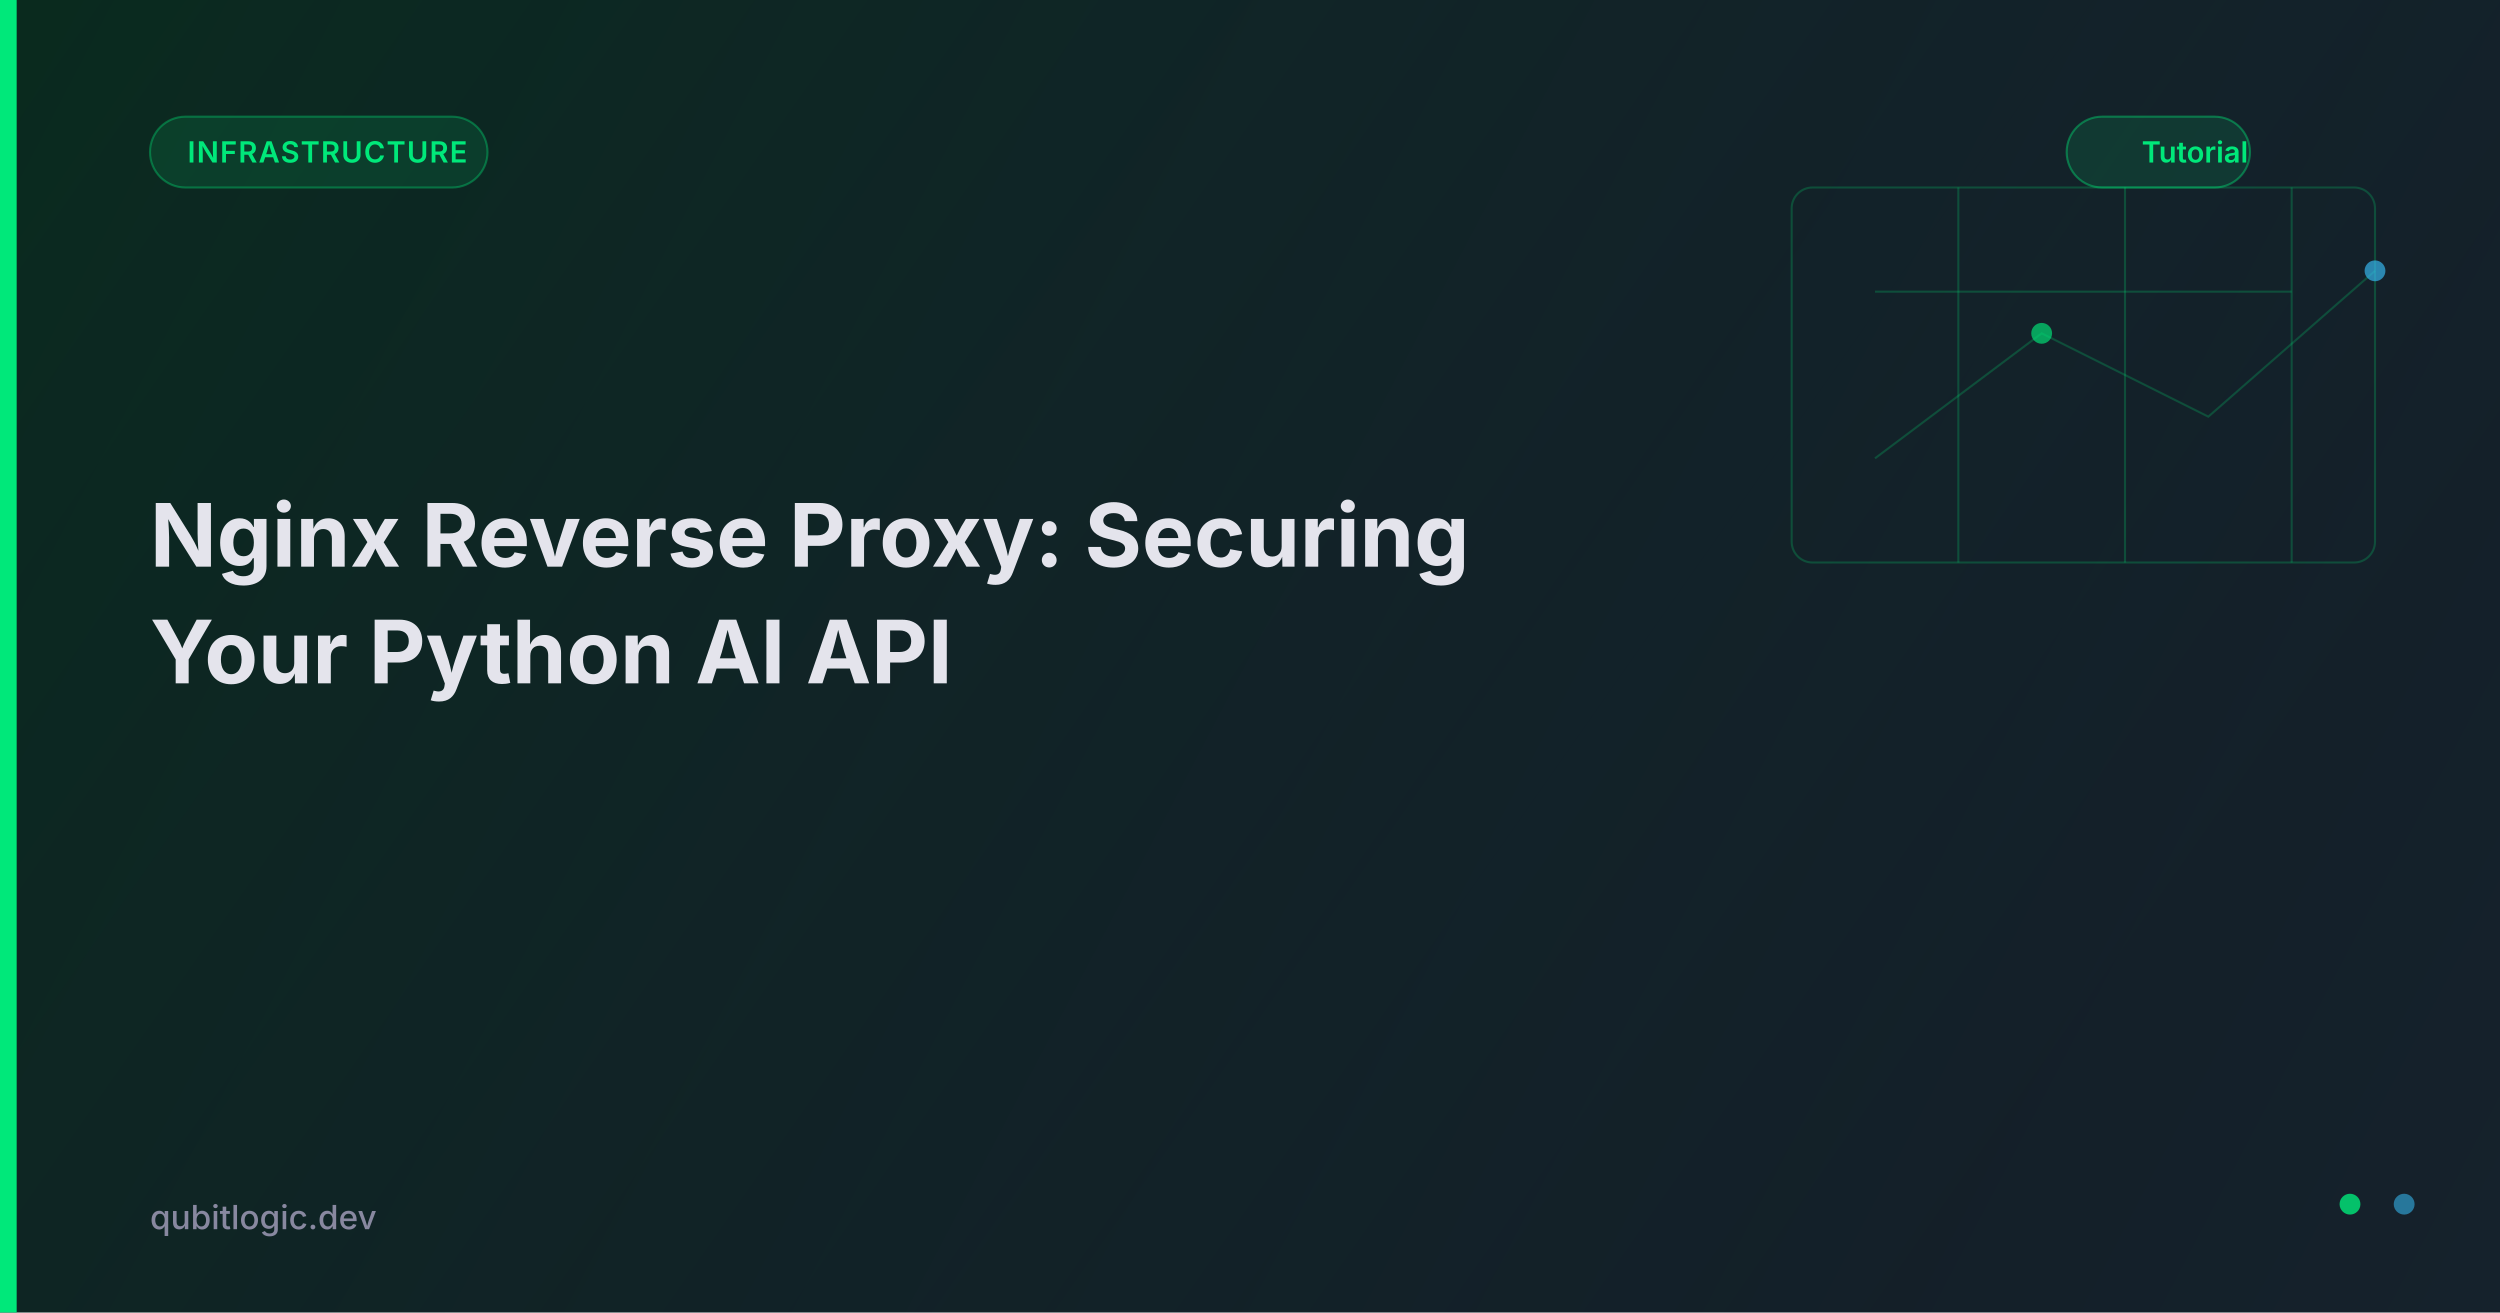
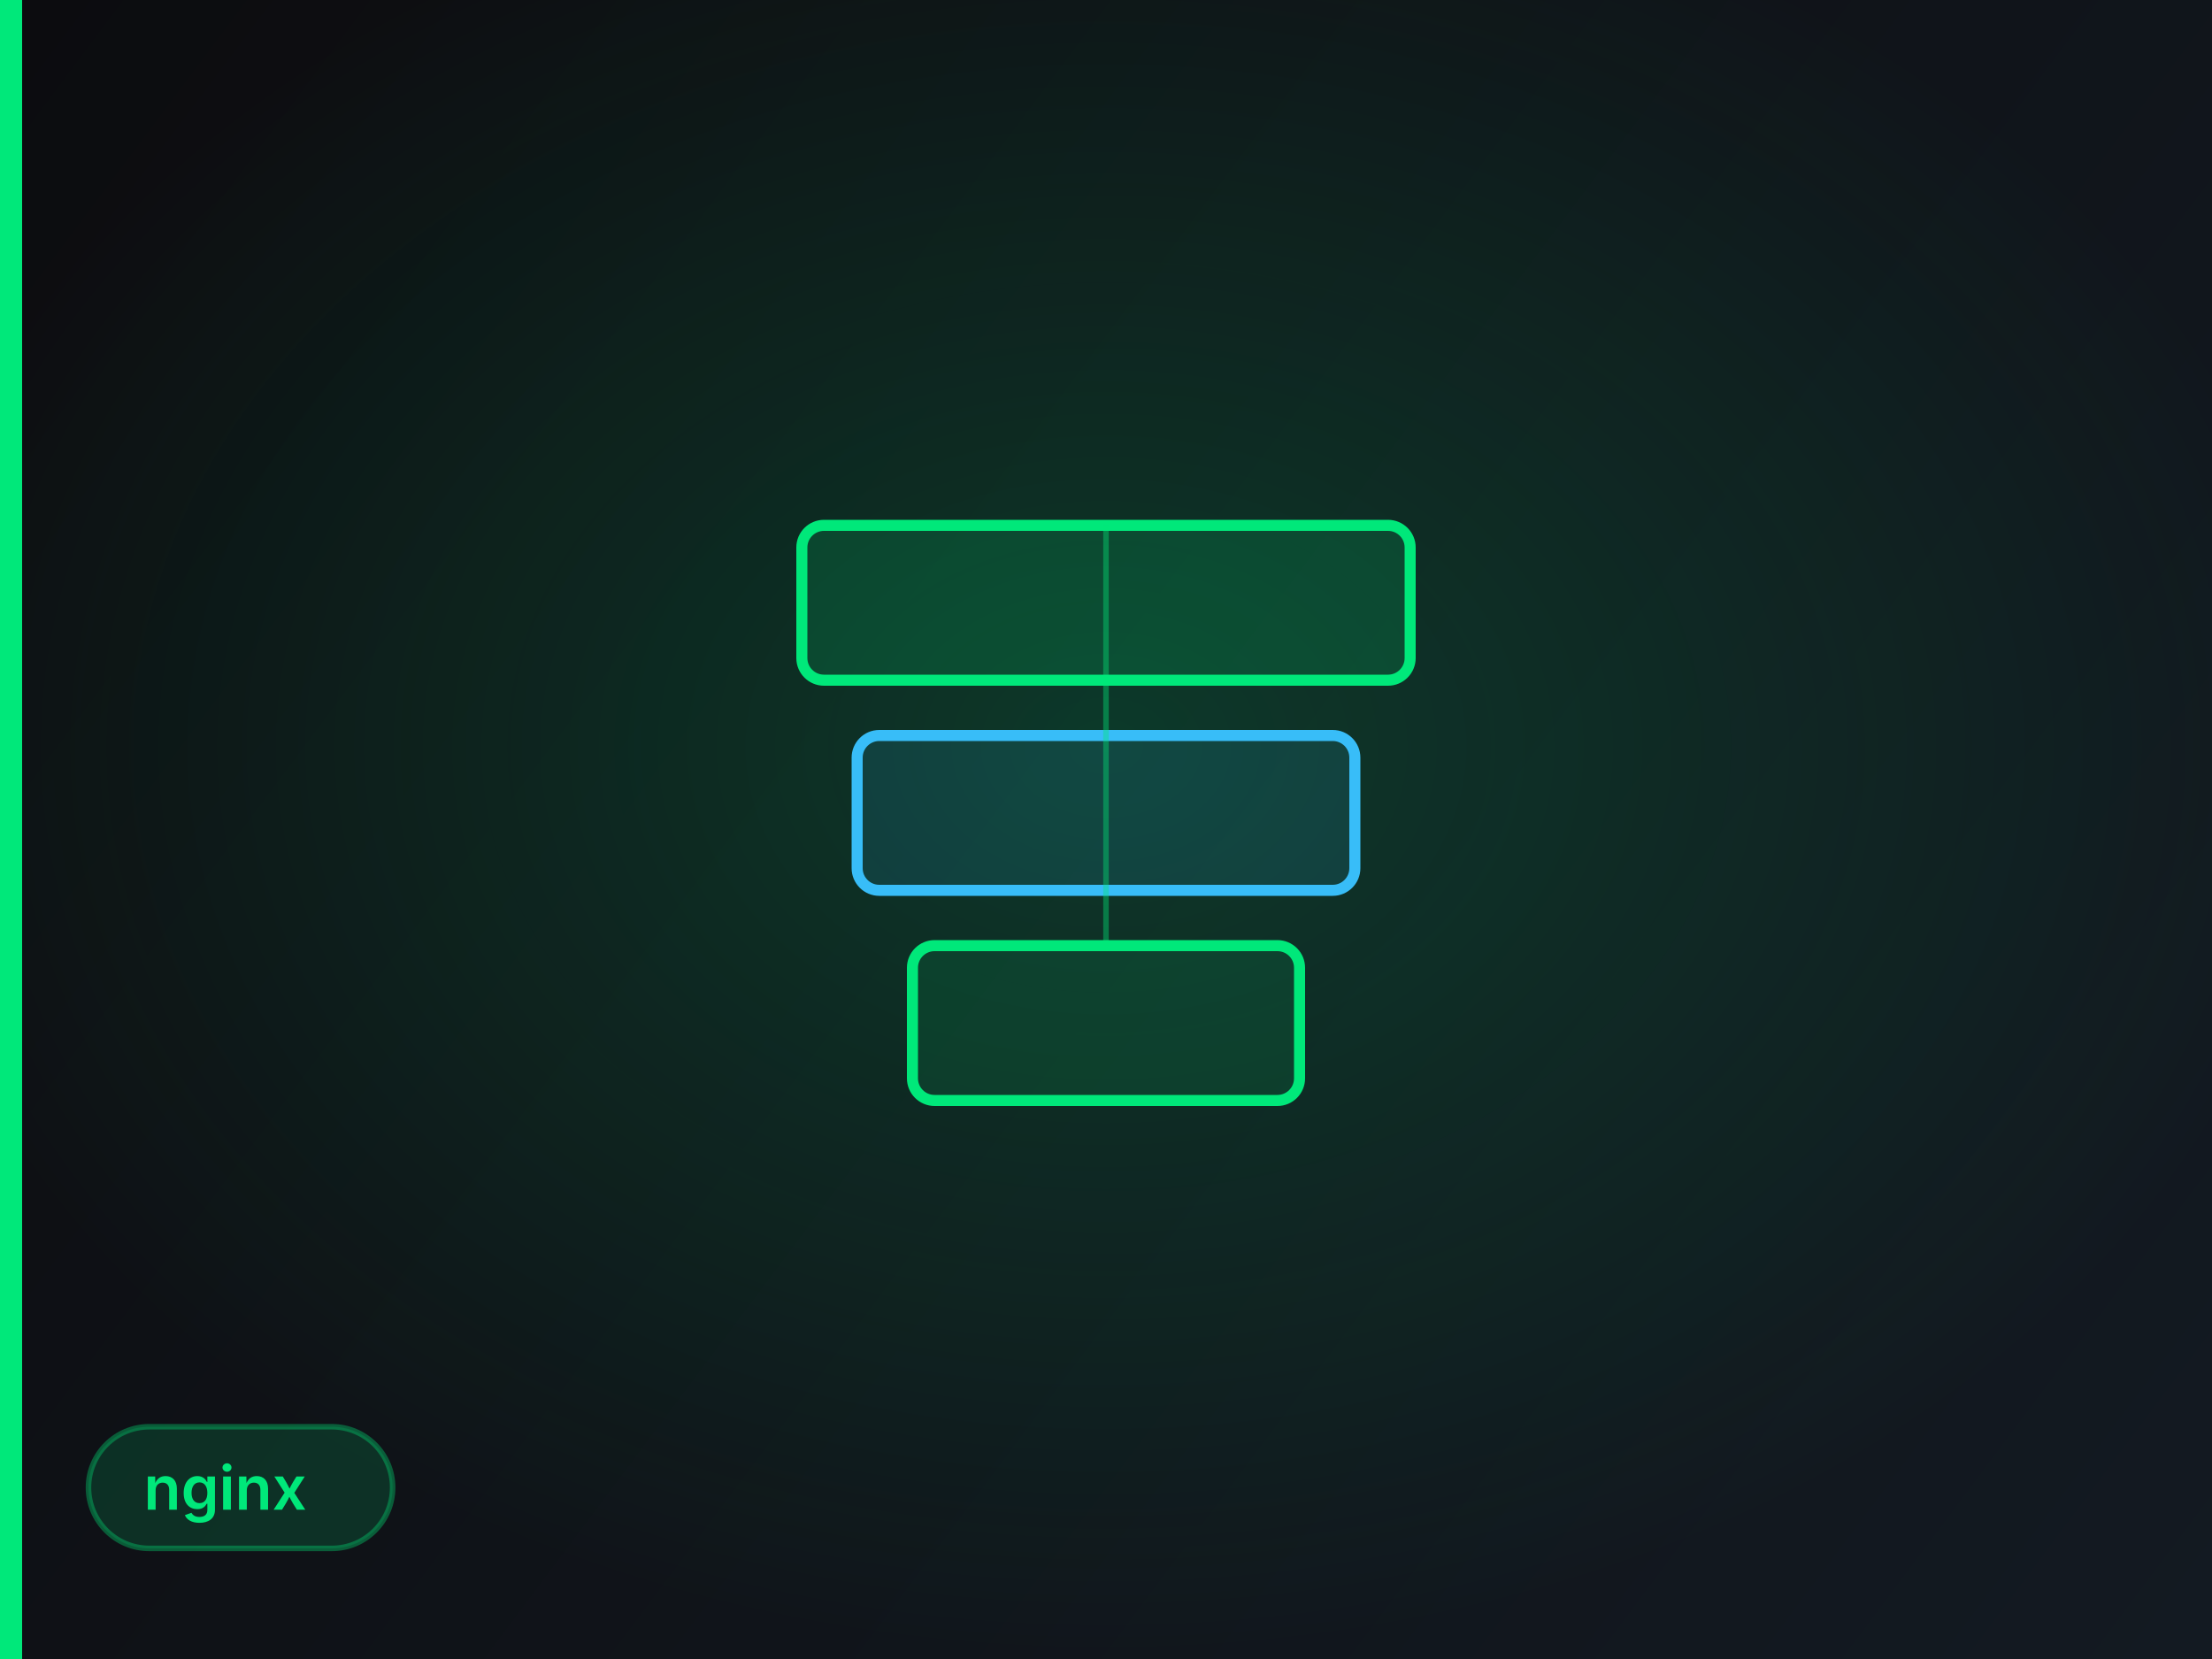
- <svg xmlns="http://www.w3.org/2000/svg" viewBox="0 0 1200 630" fill="none" role="img" aria-label="Nginx Reverse Proxy: Securing Your Python AI API">
+ <svg xmlns="http://www.w3.org/2000/svg" viewBox="0 0 400 300" fill="none" role="img" aria-label="Nginx Reverse Proxy: Securing Your Python AI API">
  <defs>
-     <linearGradient id="bg" x1="0" y1="0" x2="1200" y2="630" gradientUnits="userSpaceOnUse">
+     <linearGradient id="bg" x1="0" y1="0" x2="400" y2="300" gradientUnits="userSpaceOnUse">
      <stop stop-color="#0c0c0f" />
      <stop offset="1" stop-color="#131a22" />
    </linearGradient>
-     <linearGradient id="glow" x1="0" y1="0" x2="900" y2="630" gradientUnits="userSpaceOnUse">
-       <stop stop-color="#00e87a" stop-opacity="0.14" />
-       <stop offset="1" stop-color="#38bdf8" stop-opacity="0.05" />
-     </linearGradient>
+     <radialGradient id="glow" cx="50%" cy="45%" r="55%">
+       <stop stop-color="#00e87a" stop-opacity="0.18" />
+       <stop offset="1" stop-color="#00e87a" stop-opacity="0" />
+     </radialGradient>
  </defs>
-   <rect width="1200" height="630" fill="url(#bg)" />
-   <rect width="1200" height="630" fill="url(#glow)" />
-   <rect x="0" y="0" width="8" height="630" fill="#00e87a" />
-   <g stroke="#00e87a" stroke-opacity="0.22" stroke-width="1" fill="none">
-     <rect x="860" y="90" width="280" height="180" rx="10" />
-     <line x1="900" y1="140" x2="1100" y2="140" />
-     <line x1="940" y1="90" x2="940" y2="270" />
-     <line x1="1020" y1="90" x2="1020" y2="270" />
-     <line x1="1100" y1="90" x2="1100" y2="270" />
-     <path d="M900 220 L980 160 L1060 200 L1140 130" />
-   </g>
-   <circle cx="980" cy="160" r="5" fill="#00e87a" fill-opacity="0.65" />
-   <circle cx="1140" cy="130" r="5" fill="#38bdf8" fill-opacity="0.65" />
-   <rect x="72" y="56" width="162" height="34" rx="17" fill="#00e87a" fill-opacity="0.12" stroke="#00e87a" stroke-opacity="0.35" />
-   <text x="90" y="78" fill="#00e87a" font-family="Inter, system-ui, sans-serif" font-size="14" font-weight="600" letter-spacing="0.04em">INFRASTRUCTURE</text>
-   <rect x="992" y="56" width="88" height="34" rx="17" fill="#00e87a" fill-opacity="0.12" stroke="#00e87a" stroke-opacity="0.4" />
-   <text x="1028" y="78" fill="#00e87a" font-family="Inter, system-ui, sans-serif" font-size="14" font-weight="600">Tutorial</text>
-   <text x="72" y="272" fill="#e4e4ec" font-family="Inter, system-ui, sans-serif" font-size="42" font-weight="700">Nginx Reverse Proxy: Securing</text>
-   <text x="72" y="328" fill="#e4e4ec" font-family="Inter, system-ui, sans-serif" font-size="42" font-weight="700">Your Python AI API</text>
-   <text x="72" y="590" fill="#8888a0" font-family="Inter, system-ui, sans-serif" font-size="16" font-weight="500">qubitlogic.dev</text>
-   <circle cx="1128" cy="578" r="5" fill="#00e87a" fill-opacity="0.8" />
-   <circle cx="1154" cy="578" r="5" fill="#38bdf8" fill-opacity="0.55" />
+   <rect width="400" height="300" fill="url(#bg)" />
+   <rect width="400" height="300" fill="url(#glow)" />
+   <rect x="0" y="0" width="4" height="300" fill="#00e87a" />
+   <rect x="145" y="95" width="110" height="28" rx="4" stroke="#00e87a" stroke-width="2" fill="#00e87a" fill-opacity="0.15" />
+   <rect x="155" y="133" width="90" height="28" rx="4" stroke="#38bdf8" stroke-width="2" fill="#38bdf8" fill-opacity="0.12" />
+   <rect x="165" y="171" width="70" height="28" rx="4" stroke="#00e87a" stroke-width="2" fill="#00e87a" fill-opacity="0.1" />
+   <path d="M200 95 V171" stroke="#00e87a" stroke-width="1" stroke-opacity="0.4" />
+   <rect x="16" y="258" width="55" height="22" rx="11" fill="#00e87a" fill-opacity="0.15" stroke="#00e87a" stroke-opacity="0.35" />
+   <text x="26" y="273" fill="#00e87a" font-family="Inter, system-ui, sans-serif" font-size="11" font-weight="600">nginx</text>
</svg>
